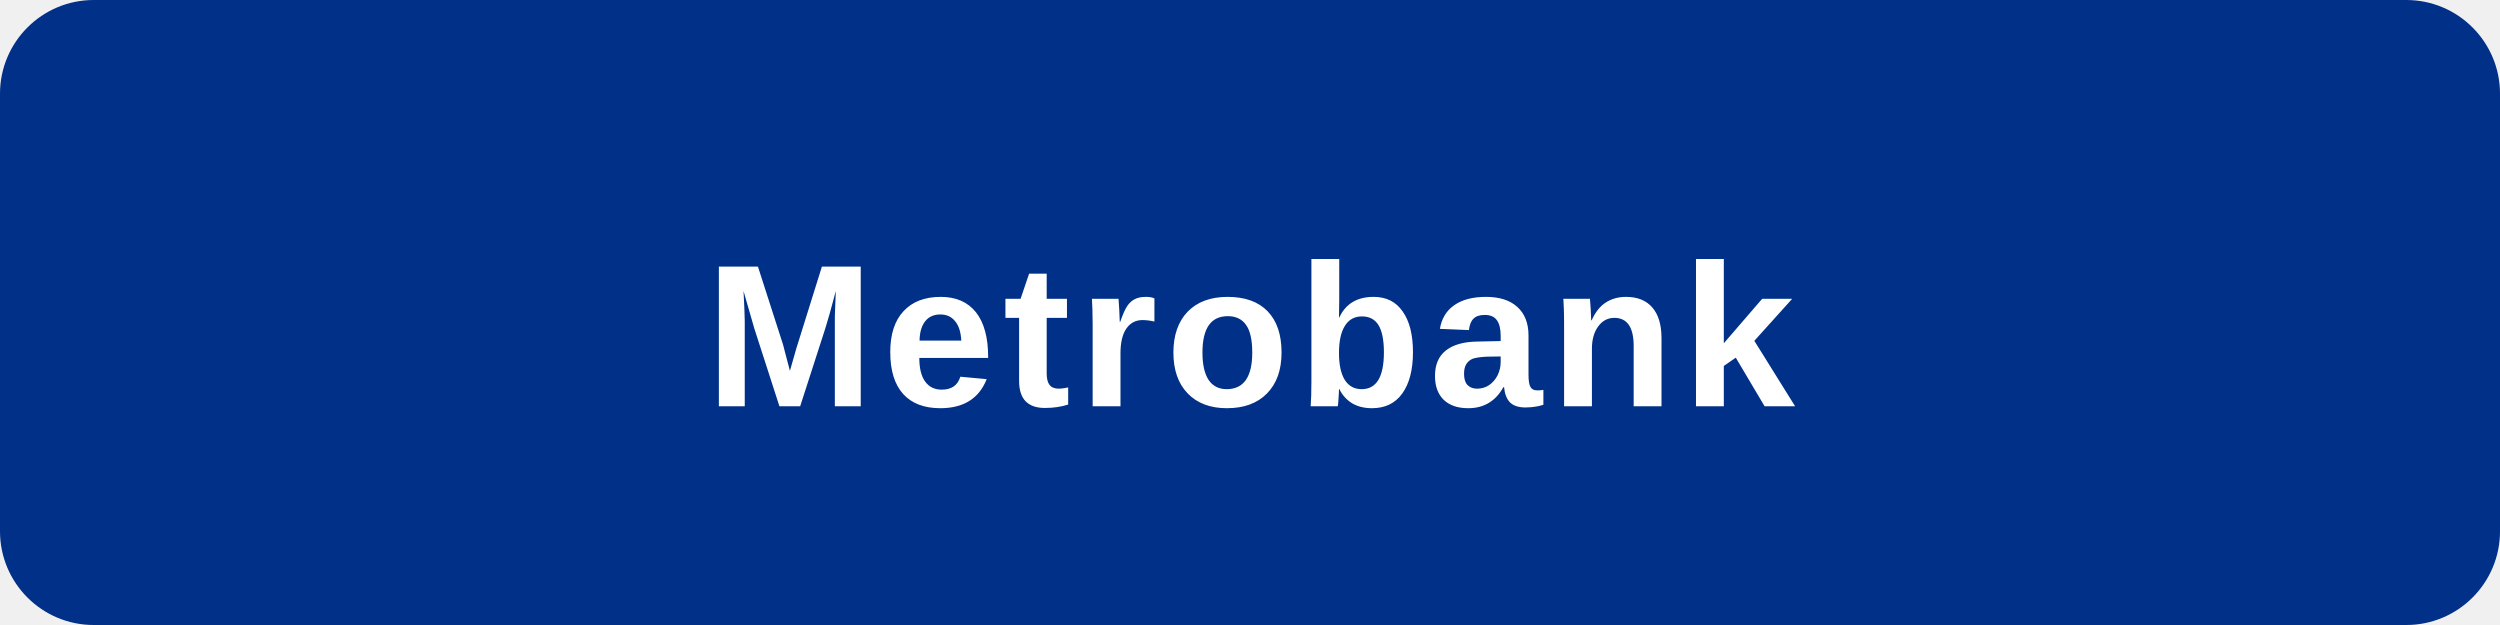
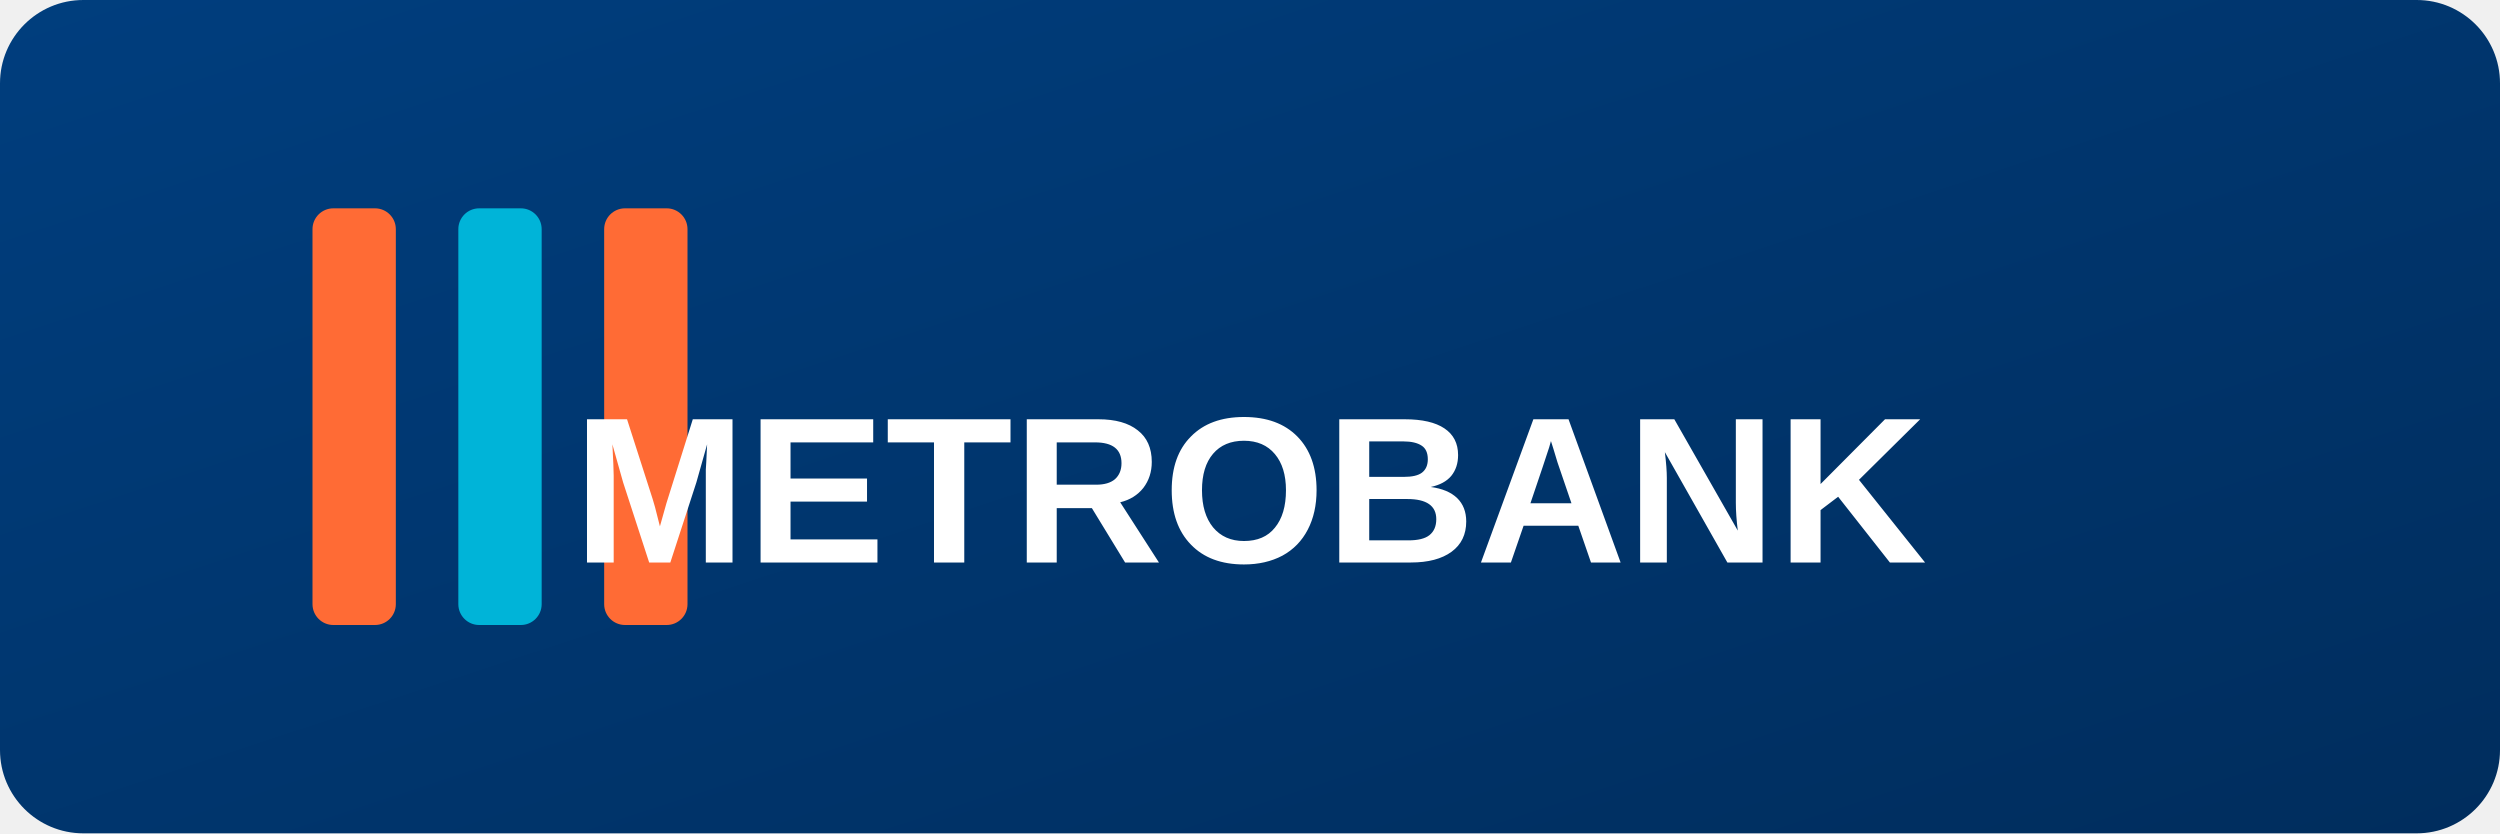
- <svg xmlns="http://www.w3.org/2000/svg" viewBox="0 0 160 40">
-   <rect width="160" height="40" rx="6" fill="#003087" />
-   <text x="80" y="26" font-family="Arial,sans-serif" font-weight="800" font-size="13" fill="#fff" text-anchor="middle" letter-spacing="0.5">Metrobank</text>
+ <svg xmlns="http://www.w3.org/2000/svg" viewBox="0 0 120 40">
+   <defs>
+     <linearGradient id="mbGrad" x1="0%" y1="0%" x2="100%" y2="100%">
+       <stop offset="0%" style="stop-color:#003E7E;stop-opacity:1" />
+       <stop offset="100%" style="stop-color:#002D5D;stop-opacity:1" />
+     </linearGradient>
+   </defs>
+   <rect width="120" height="40" rx="4" fill="url(#mbGrad)" />
+   <rect x="15" y="10" width="4" height="20" fill="#FF6B35" rx="1" />
+   <rect x="22" y="10" width="4" height="20" fill="#00B4D8" rx="1" />
+   <rect x="29" y="10" width="4" height="20" fill="#FF6B35" rx="1" />
+   <text x="60" y="27" font-family="Arial, sans-serif" font-weight="700" font-size="10" fill="#ffffff" text-anchor="middle">METROBANK</text>
</svg>
